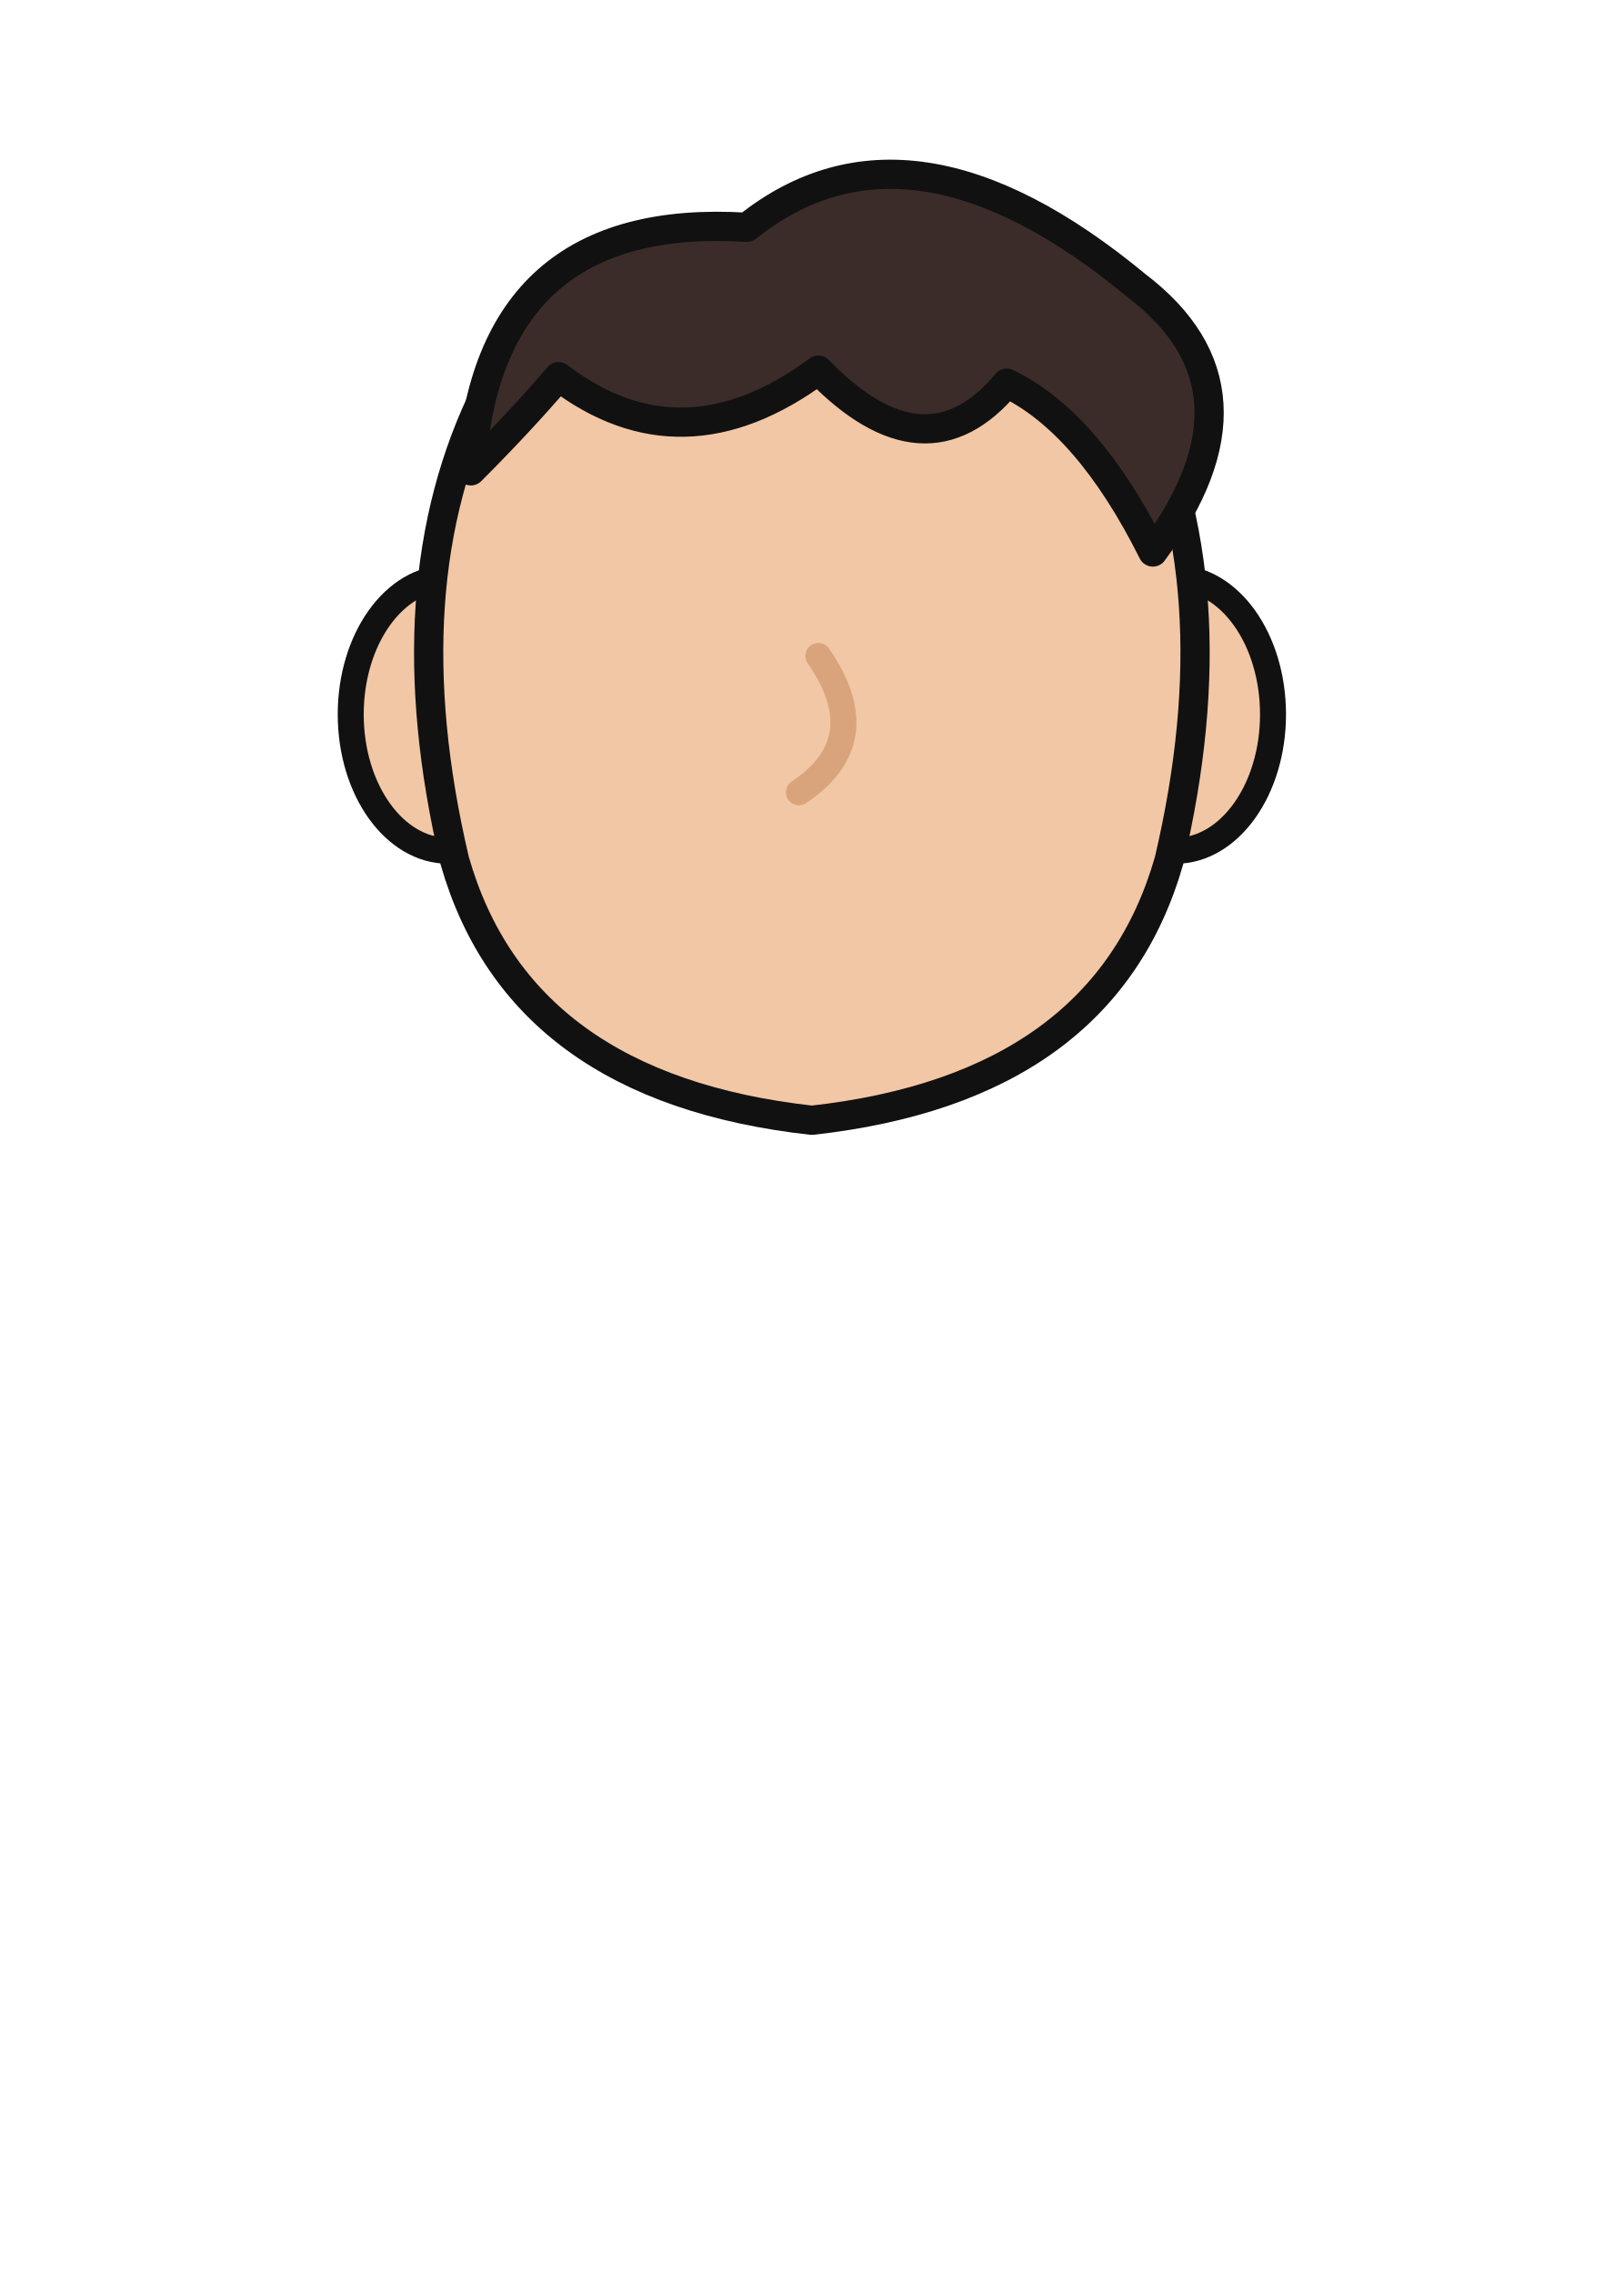
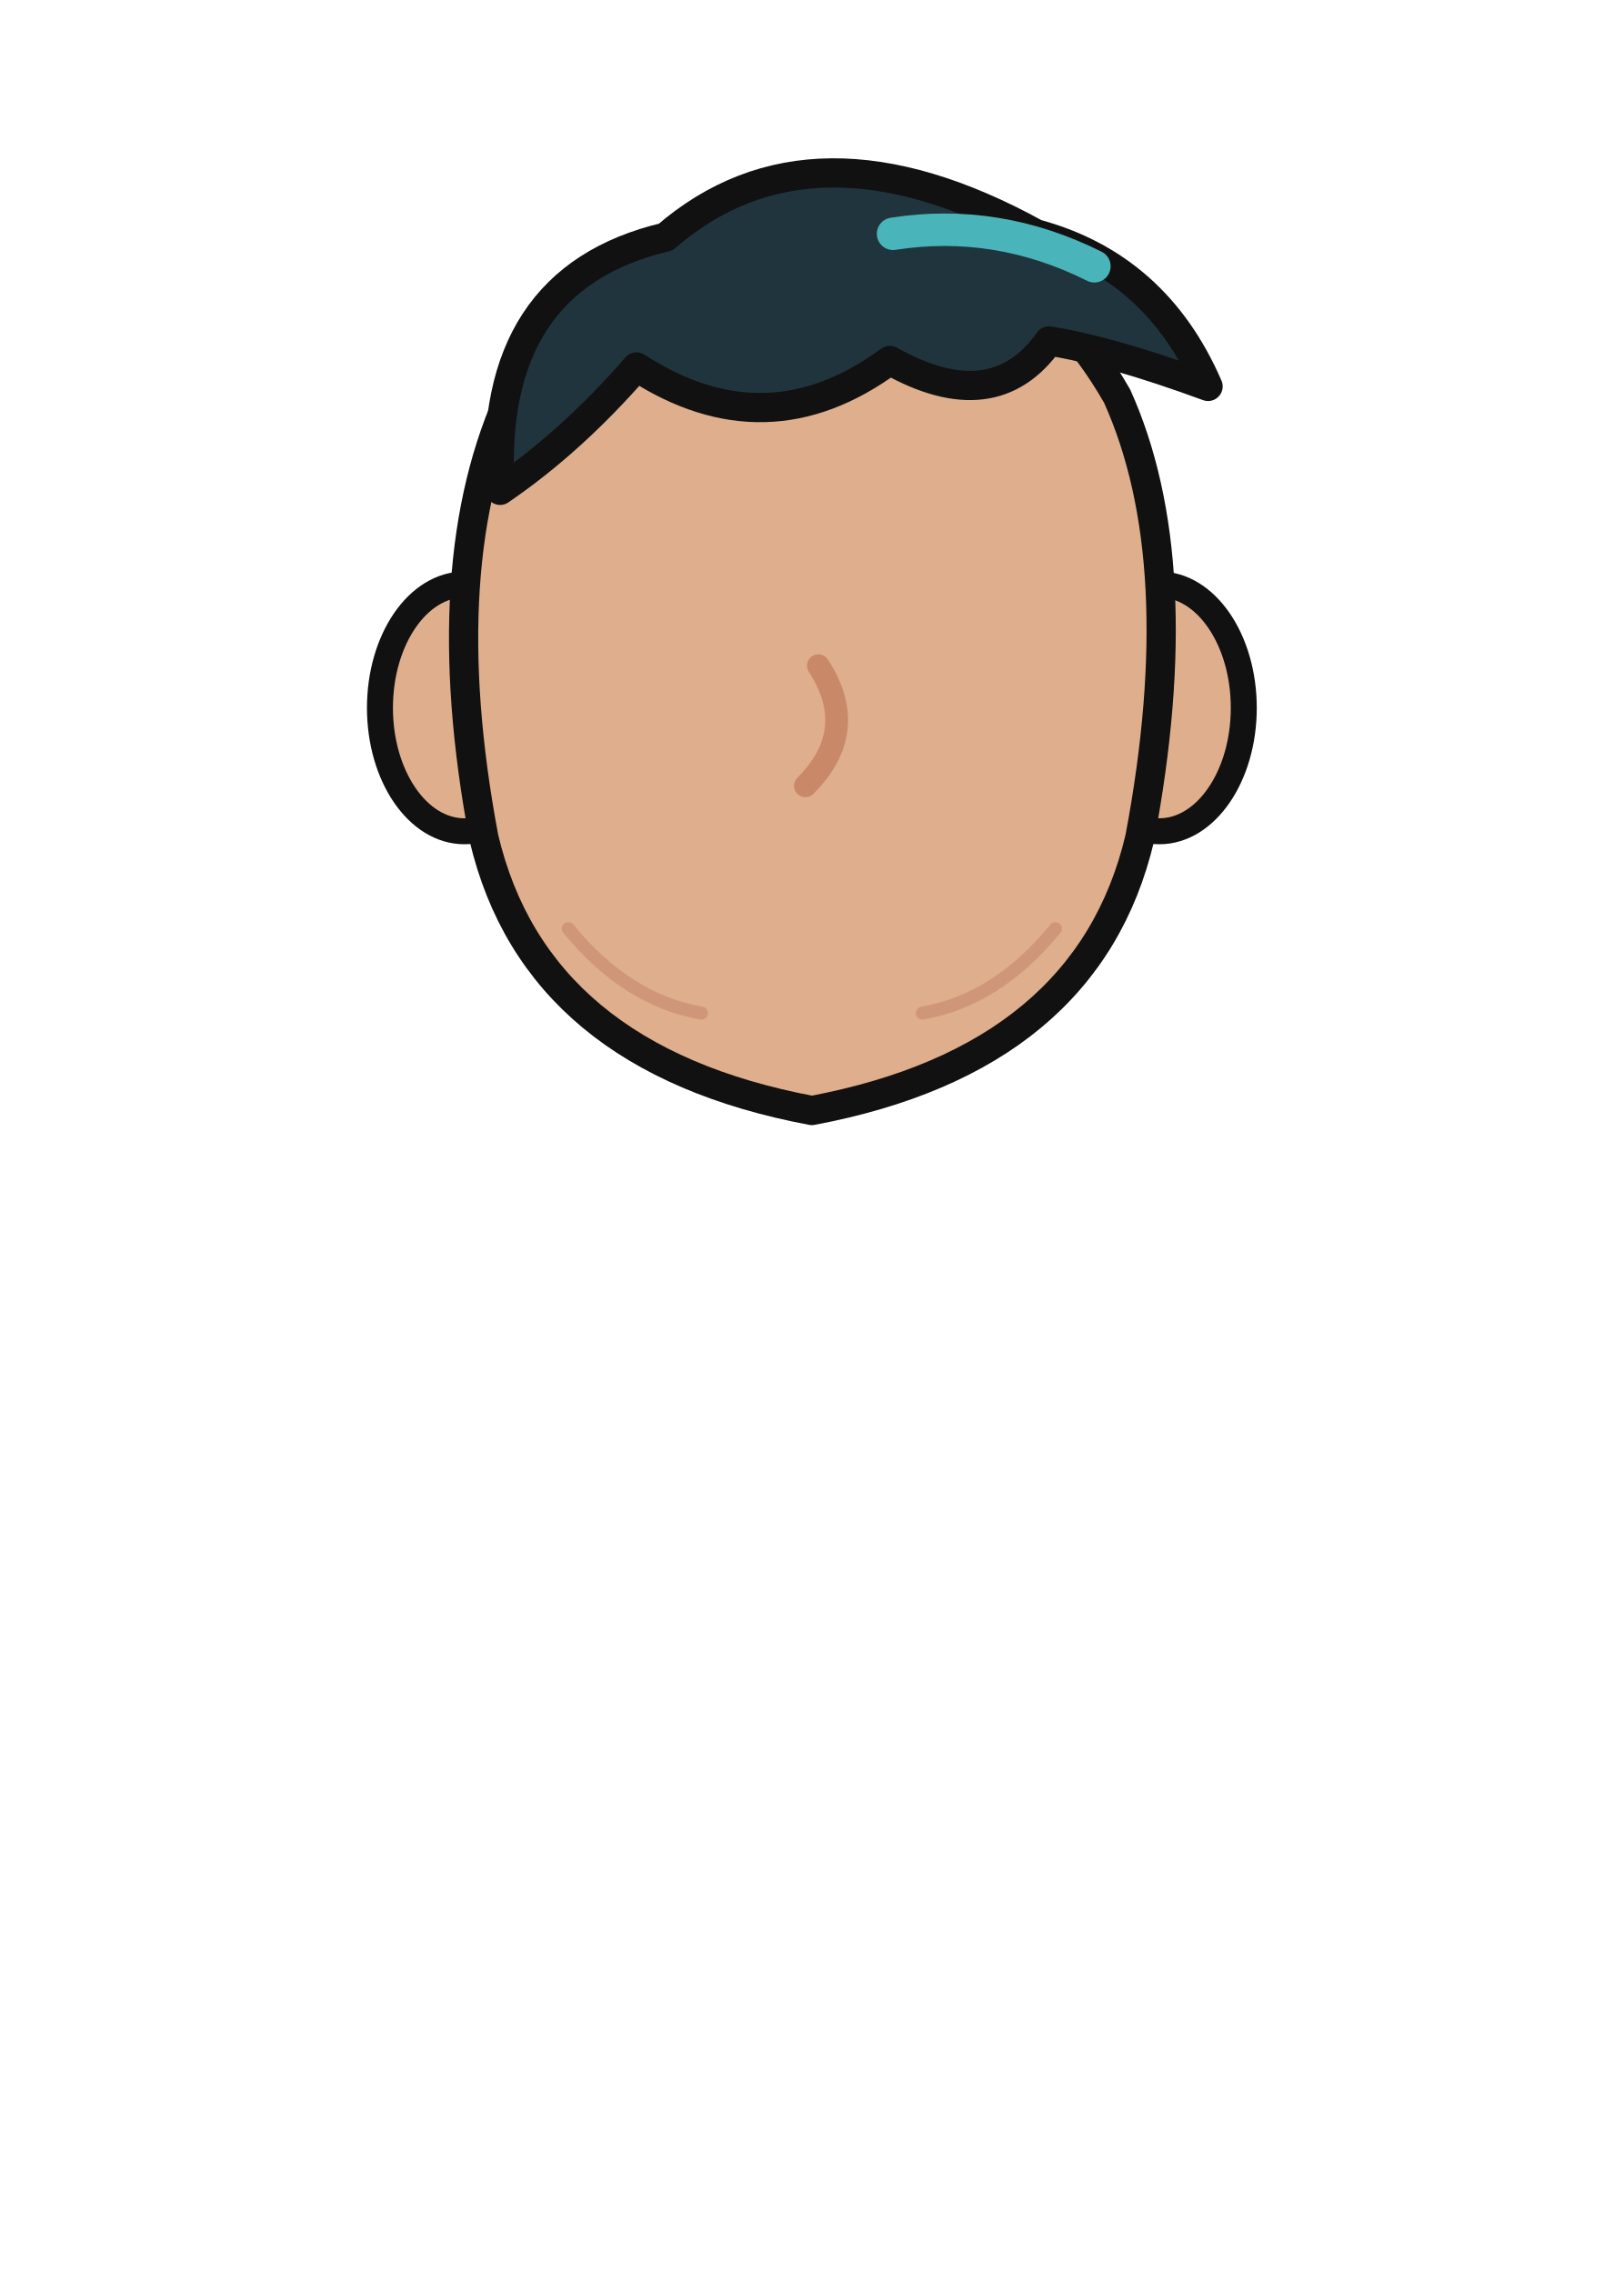
<svg xmlns="http://www.w3.org/2000/svg" viewBox="0 0 500 700" width="500" height="700">
-   <ellipse cx="138" cy="220" rx="30" ry="42" fill="#F2C7A5" stroke="#111111" stroke-width="8" />
-   <ellipse cx="362" cy="220" rx="30" ry="42" fill="#F2C7A5" stroke="#111111" stroke-width="8" />
-   <path d="M150 120            Q250 50 350 120            Q380 180 360 265            Q340 335 250 345            Q160 335 140 265            Q120 180 150 120 Z" fill="#F2C7A5" stroke="#111111" stroke-width="9" stroke-linejoin="round" />
-   <path d="M252 202 Q270 228 246 244" fill="none" stroke="#D9A47C" stroke-width="8" stroke-linecap="round" />
-   <path d="M145 145            Q150 65 230 70            Q280 30 350 88            Q392 120 355 170            Q335 130 310 118            Q285 148 252 114            Q210 145 172 116            Q160 130 145 145 Z" fill="#3B2C2A" stroke="#111111" stroke-width="9" stroke-linejoin="round" />
+   <ellipse cx="143" cy="218" rx="26" ry="38" fill="#DFAE8C" stroke="#111111" stroke-width="8" />
+   <ellipse cx="357" cy="218" rx="26" ry="38" fill="#DFAE8C" stroke="#111111" stroke-width="8" />
+   <path d="M158 120 Q205 70 250 72 Q312 66 344 122 Q367 173 351 258 Q335 326 250 342 Q165 326 149 258 Q133 173 158 120 Z" fill="#DFAE8C" stroke="#111111" stroke-width="9" stroke-linejoin="round" />
+   <path d="M252 205 Q265 225 248 242" fill="none" stroke="#C98968" stroke-width="7" stroke-linecap="round" />
+   <path d="M154 151 Q150 86 205 73 Q250 34 319 72 Q356 82 372 119 Q342 108 323 105 Q306 129 274 111 Q236 139 196 113 Q176 136 154 151 Z" fill="#20343D" stroke="#111111" stroke-width="9" stroke-linejoin="round" />
+   <path d="M275 72 Q307 67 337 82" fill="none" stroke="#49B4BA" stroke-width="10" stroke-linecap="round" />
+   <path d="M175 286 Q193 308 216 312" fill="none" stroke="#CB8B70" stroke-width="4" stroke-linecap="round" opacity="0.7" />
+   <path d="M325 286 Q307 308 284 312" fill="none" stroke="#CB8B70" stroke-width="4" stroke-linecap="round" opacity="0.7" />
</svg>
